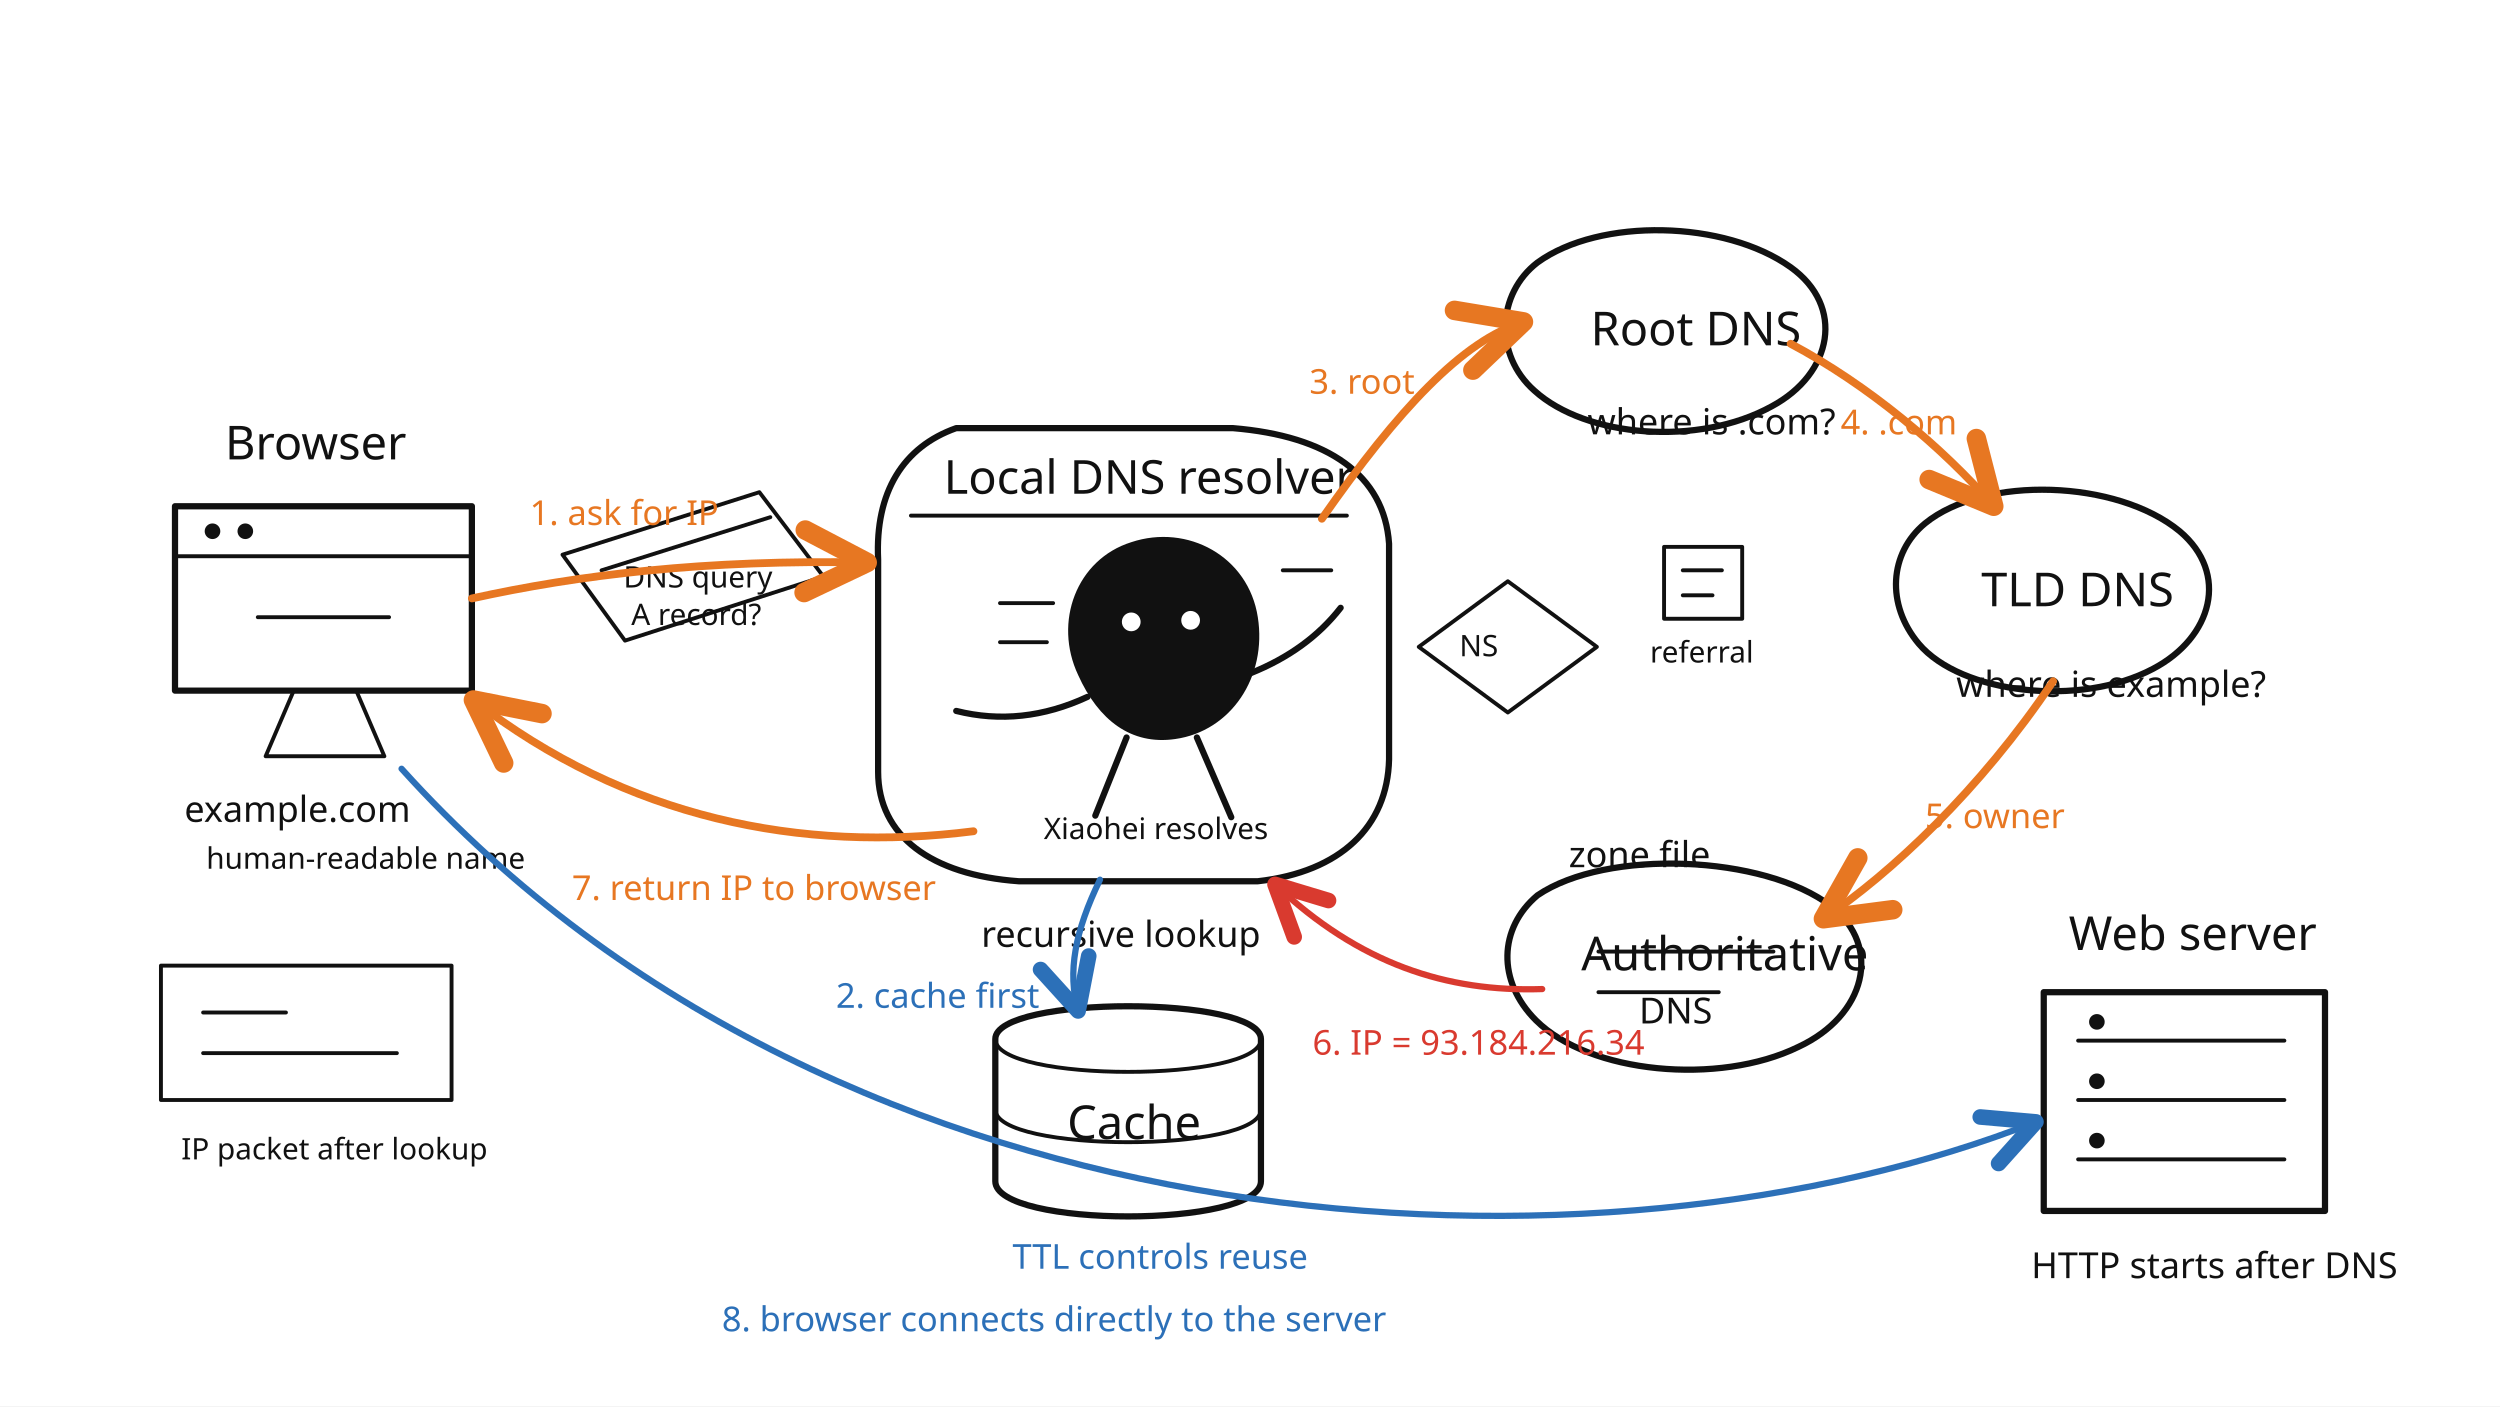
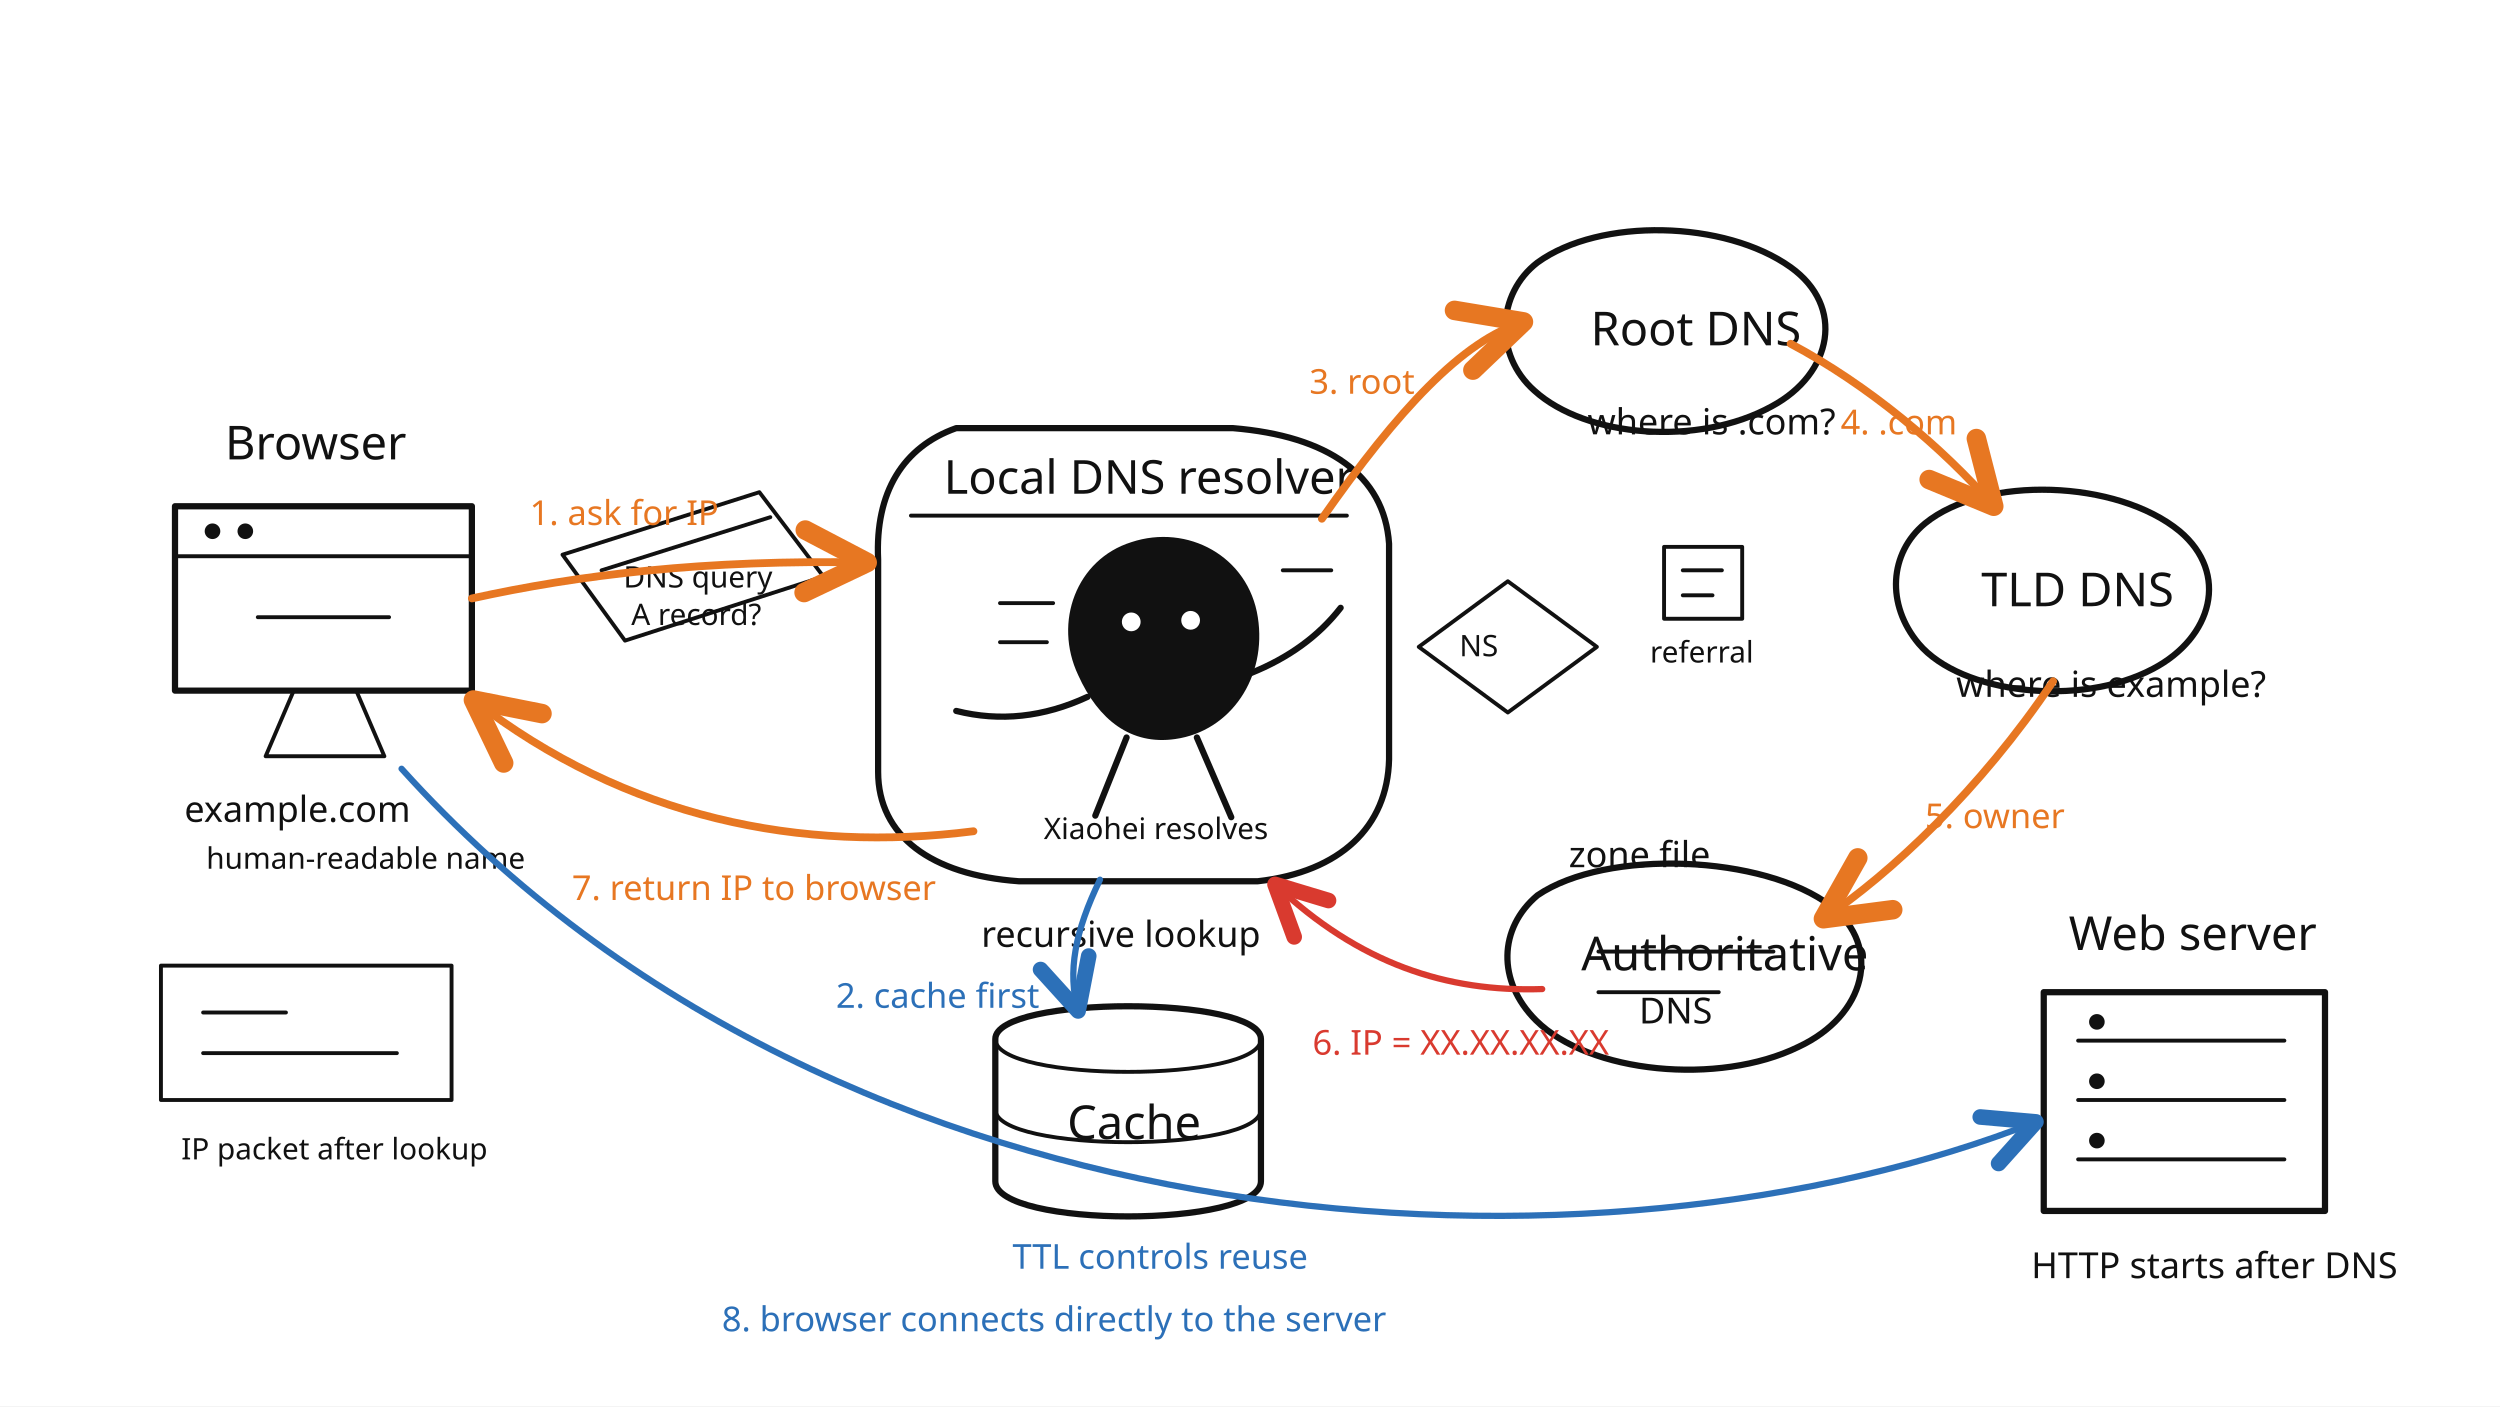
<svg xmlns="http://www.w3.org/2000/svg" viewBox="0 0 1600 900" width="1600" height="900" role="img" aria-labelledby="title desc">
  <defs>
    <style>
      .ink{fill:none;stroke:#111;stroke-width:4;stroke-linecap:round;stroke-linejoin:round}
      .thin{fill:none;stroke:#111;stroke-width:2.5;stroke-linecap:round;stroke-linejoin:round}
      .orange{fill:none;stroke:#e77722;stroke-width:5;stroke-linecap:round;stroke-linejoin:round}
      .blue{fill:none;stroke:#2c70b8;stroke-width:4;stroke-linecap:round;stroke-linejoin:round}
      .red{fill:none;stroke:#d93a2f;stroke-width:4;stroke-linecap:round;stroke-linejoin:round}
      .label{font-family:"Comic Sans MS","Bradley Hand","Trebuchet MS",sans-serif;font-size:30px;fill:#111}
      .small{font-family:"Comic Sans MS","Bradley Hand","Trebuchet MS",sans-serif;font-size:23px;fill:#111}
      .tiny{font-family:"Comic Sans MS","Bradley Hand","Trebuchet MS",sans-serif;font-size:19px;fill:#111}
      .note-orange{font-family:"Comic Sans MS","Bradley Hand","Trebuchet MS",sans-serif;font-size:22px;fill:#e77722}
      .note-blue{font-family:"Comic Sans MS","Bradley Hand","Trebuchet MS",sans-serif;font-size:22px;fill:#2c70b8}
      .note-red{font-family:"Comic Sans MS","Bradley Hand","Trebuchet MS",sans-serif;font-size:22px;fill:#d93a2f}
    </style>
    <marker id="arrow-orange" markerWidth="12" markerHeight="12" refX="10" refY="6" orient="auto">
      <path d="M2,2 L10,6 L2,10" fill="none" stroke="#e77722" stroke-width="2.5" stroke-linecap="round" stroke-linejoin="round" />
    </marker>
    <marker id="arrow-blue" markerWidth="12" markerHeight="12" refX="10" refY="6" orient="auto">
      <path d="M2,2 L10,6 L2,10" fill="none" stroke="#2c70b8" stroke-width="2.5" stroke-linecap="round" stroke-linejoin="round" />
    </marker>
    <marker id="arrow-red" markerWidth="12" markerHeight="12" refX="10" refY="6" orient="auto">
      <path d="M2,2 L10,6 L2,10" fill="none" stroke="#d93a2f" stroke-width="2.5" stroke-linecap="round" stroke-linejoin="round" />
    </marker>
  </defs>
  <rect width="1600" height="900" fill="#fff" />
  <path class="ink" d="M112 324 L302 324 L302 442 L112 442 Z" />
  <path class="thin" d="M112 356 L302 356" />
  <circle cx="136" cy="340" r="5" fill="#111" />
  <circle cx="157" cy="340" r="5" fill="#111" />
  <path class="thin" d="M165 395 L249 395" />
  <path class="thin" d="M188 442 L170 484 L246 484 L228 442" />
  <text x="144" y="294" class="label">Browser</text>
  <text x="118" y="526" class="small">example.com</text>
  <text x="132" y="556" class="tiny">human-readable name</text>
  <path class="thin" d="M360 355 L486 315 L527 369 L400 410 Z" />
  <path class="thin" d="M385 365 L493 331" />
  <text x="399" y="376" class="tiny">DNS query</text>
  <text x="404" y="400" class="tiny">A record?</text>
  <path class="ink" d="M612 274 C578 286 560 315 562 358 L562 494 C562 535 596 560 652 564 L805 564 C858 558 888 529 889 486 L889 348 C886 304 850 279 789 274 Z" />
  <path class="thin" d="M583 330 L862 330" />
  <text x="604" y="316" class="label">Local DNS resolver</text>
  <text x="628" y="606" class="small">recursive lookup</text>
  <path d="M690 432 C674 398 689 358 724 347 C760 335 799 356 805 395 C811 433 788 468 752 473 C724 477 703 461 690 432 Z" fill="#111" />
  <circle cx="724" cy="398" r="6" fill="#fff" />
  <circle cx="762" cy="397" r="6" fill="#fff" />
  <path class="ink" d="M696 446 C668 459 640 462 612 455" />
  <path class="ink" d="M800 431 C825 421 844 407 858 389" />
  <path class="ink" d="M721 472 L701 522" />
  <path class="ink" d="M766 472 L788 523" />
  <path class="thin" d="M640 386 L674 386" />
  <path class="thin" d="M640 411 L670 411" />
  <path class="thin" d="M821 365 L852 365" />
  <text x="668" y="537" class="tiny">Xiaohei resolves</text>
  <path class="ink" d="M637 665 C637 637 807 637 807 665 L807 756 C807 786 637 786 637 756 Z" />
  <path class="thin" d="M637 665 C637 693 807 693 807 665" />
  <path class="thin" d="M637 710 C637 738 807 738 807 710" />
  <text x="683" y="729" class="label">Cache</text>
  <text x="648" y="812" class="note-blue">TTL controls reuse</text>
  <path class="ink" d="M984 168 C1024 139 1104 141 1146 171 C1181 196 1173 239 1134 260 C1087 286 1015 280 982 250 C956 227 958 188 984 168 Z" />
  <text x="1018" y="221" class="label">Root DNS</text>
  <text x="1016" y="278" class="small">where is .com?</text>
  <path class="ink" d="M1232 335 C1270 304 1355 307 1395 340 C1427 367 1416 408 1378 428 C1331 453 1255 444 1228 412 C1207 387 1209 354 1232 335 Z" />
  <text x="1268" y="388" class="label">TLD DNS</text>
  <text x="1252" y="446" class="small">where is example?</text>
  <path class="ink" d="M984 573 C1028 543 1129 547 1172 580 C1205 606 1194 650 1151 670 C1100 695 1017 687 983 653 C958 628 959 594 984 573 Z" />
  <path class="thin" d="M1023 609 L1135 609" />
  <path class="thin" d="M1023 635 L1100 635" />
  <text x="1004" y="555" class="small">zone file</text>
  <text x="1012" y="621" class="label">Authoritative</text>
  <text x="1049" y="655" class="small">DNS</text>
  <path class="ink" d="M1308 635 L1488 635 L1488 775 L1308 775 Z" />
  <path class="thin" d="M1330 666 L1462 666" />
  <path class="thin" d="M1330 704 L1462 704" />
  <path class="thin" d="M1330 742 L1462 742" />
  <circle cx="1342" cy="654" r="5" fill="#111" />
  <circle cx="1342" cy="692" r="5" fill="#111" />
  <circle cx="1342" cy="730" r="5" fill="#111" />
  <text x="1324" y="608" class="label">Web server</text>
  <text x="1300" y="818" class="small">HTTP starts after DNS</text>
  <path class="orange" marker-end="url(#arrow-orange)" d="M302 383 C370 368 451 358 555 360" />
  <text x="339" y="336" class="note-orange">1. ask for IP</text>
  <path class="blue" marker-end="url(#arrow-blue)" d="M704 563 C688 596 683 622 690 647" />
  <text x="535" y="645" class="note-blue">2. cache first</text>
  <path class="orange" marker-end="url(#arrow-orange)" d="M846 332 C895 262 936 218 975 206" />
  <text x="838" y="252" class="note-orange">3. root</text>
  <path class="orange" marker-end="url(#arrow-orange)" d="M1146 220 C1195 246 1243 286 1276 324" />
  <text x="1178" y="278" class="note-orange">4. .com</text>
  <path class="orange" marker-end="url(#arrow-orange)" d="M1314 436 C1267 506 1210 559 1167 588" />
  <text x="1232" y="530" class="note-orange">5. owner</text>
  <path class="red" marker-end="url(#arrow-red)" d="M987 633 C926 635 870 617 816 566" />
-   <text x="840" y="675" class="note-red">6. IP = 93.184.216.34</text>
+   <text x="840" y="675" class="note-red">6. IP = XX.XX.XX.XX</text>
  <path class="orange" marker-end="url(#arrow-orange)" d="M623 532 C513 546 401 524 303 448" />
  <text x="366" y="576" class="note-orange">7. return IP to browser</text>
  <path class="blue" marker-end="url(#arrow-blue)" d="M257 492 C542 808 1027 827 1303 718" />
  <text x="462" y="852" class="note-blue">8. browser connects directly to the server</text>
  <path class="thin" d="M103 618 L289 618 L289 704 L103 704 Z" />
  <path class="thin" d="M130 648 L183 648" />
  <path class="thin" d="M130 674 L254 674" />
  <text x="116" y="742" class="tiny">IP packet after lookup</text>
  <path class="thin" d="M908 414 L965 372 L1022 414 L965 456 Z" />
  <text x="934" y="420" class="tiny">NS</text>
  <path class="thin" d="M1065 350 L1115 350 L1115 396 L1065 396 Z" />
  <path class="thin" d="M1077 365 L1102 365" />
  <path class="thin" d="M1077 381 L1096 381" />
  <text x="1056" y="424" class="tiny">referral</text>
</svg>
